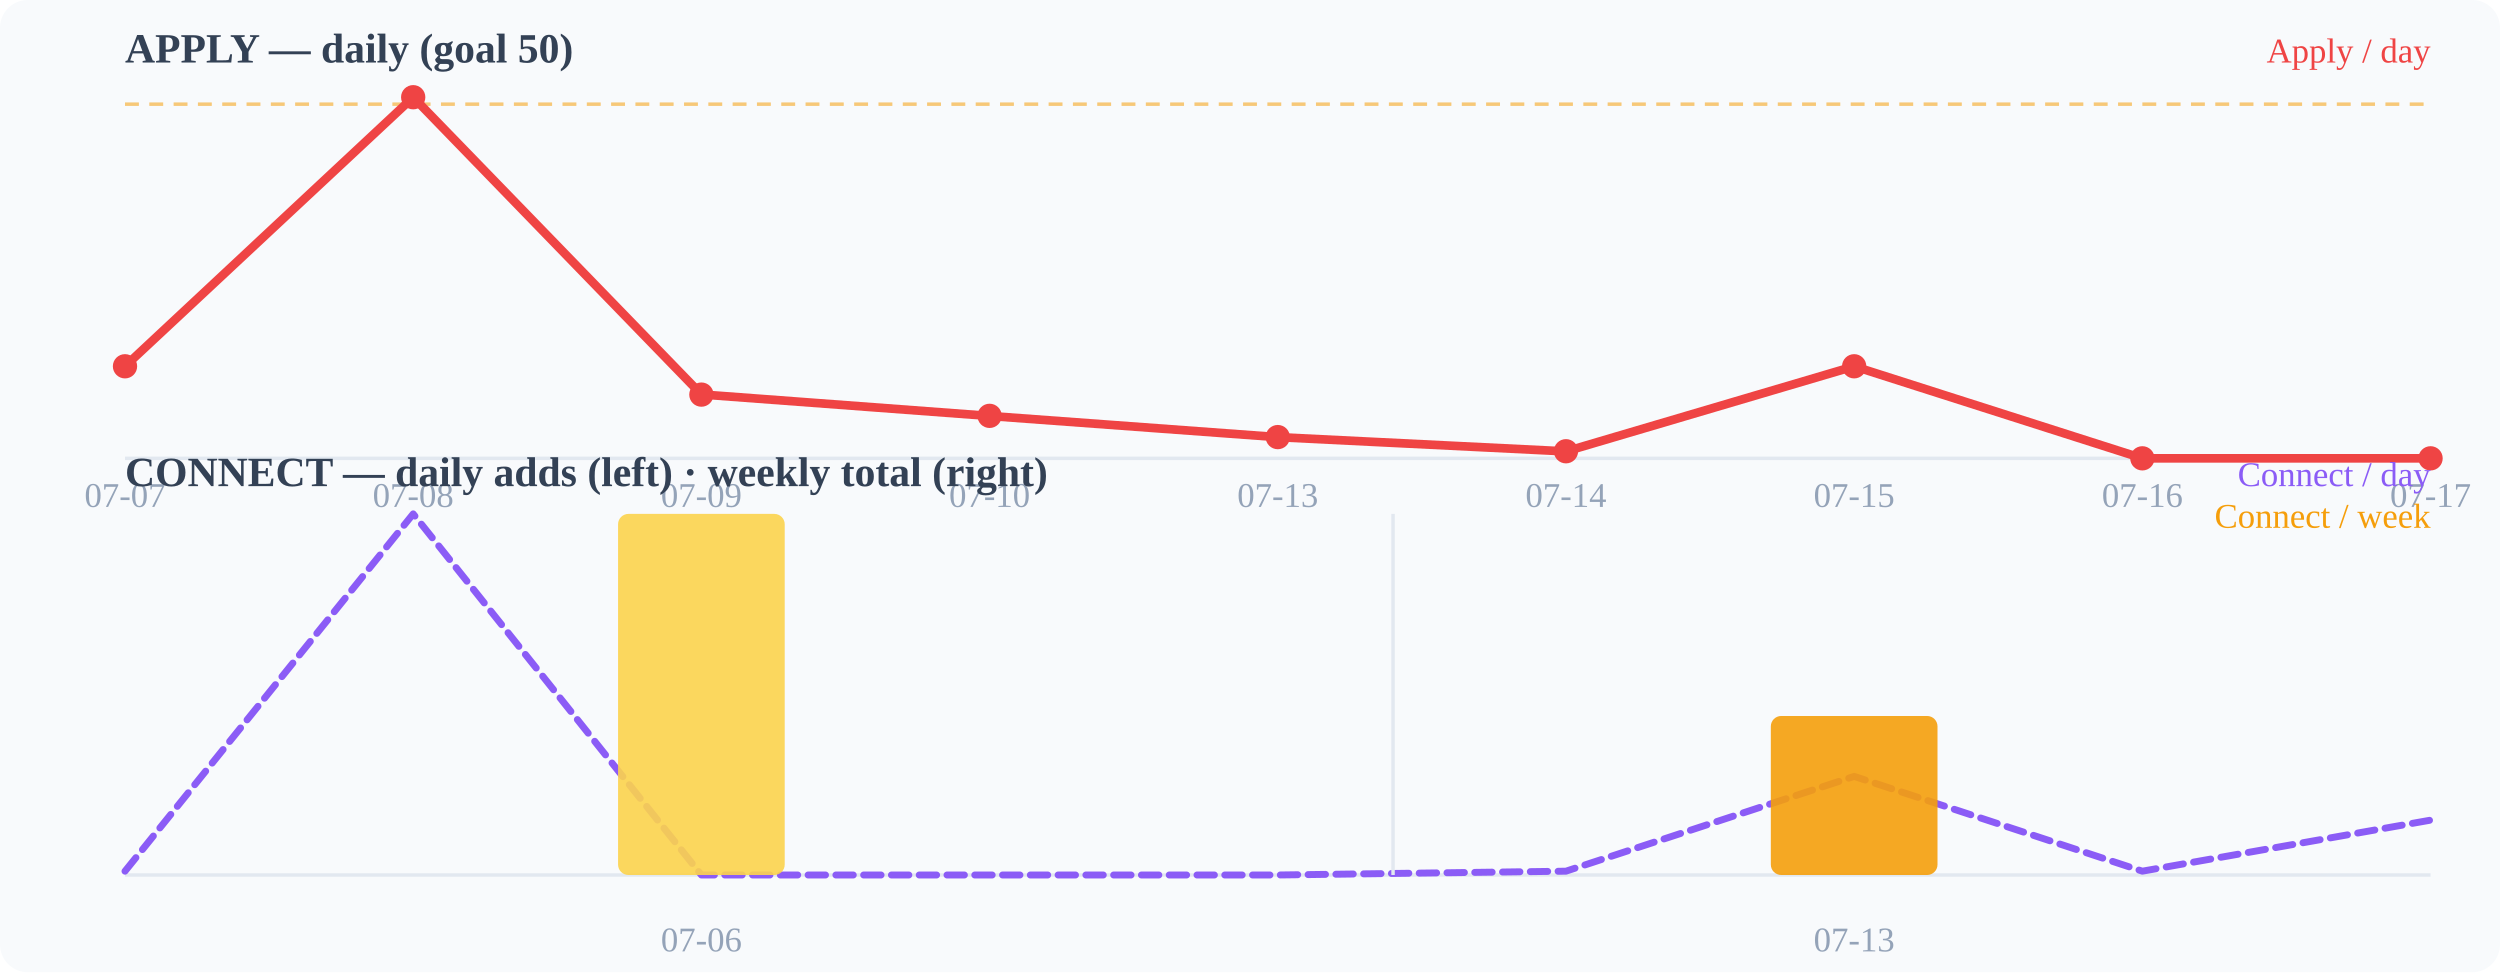
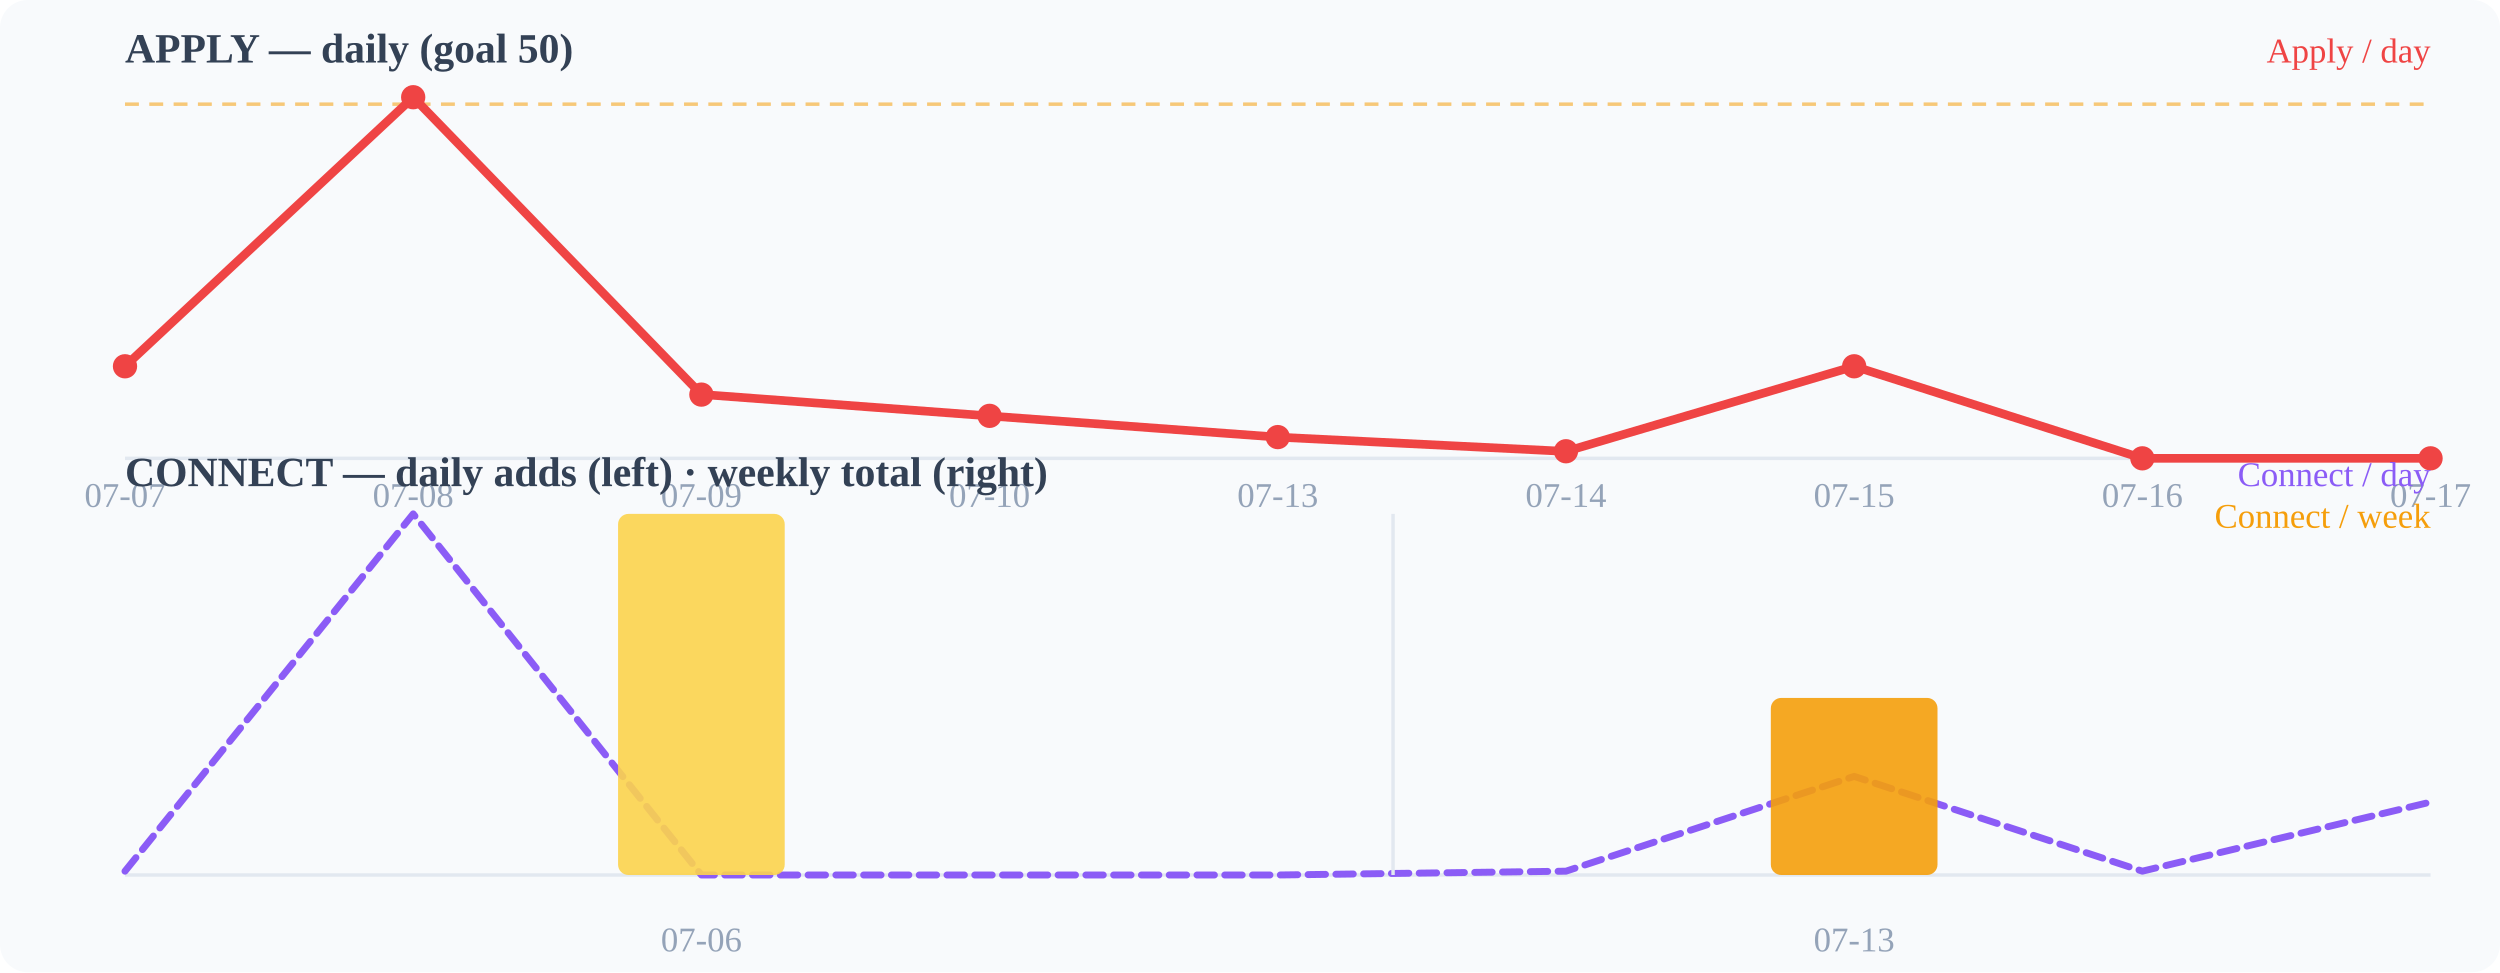
<svg xmlns="http://www.w3.org/2000/svg" width="720" height="280" viewBox="0 0 720 280">
  <rect width="720" height="280" fill="#f8fafc" rx="8" />
  <text x="36" y="18" font-size="12" font-weight="600" fill="#334155">APPLY — daily (goal 50)</text>
  <line x1="36" y1="132" x2="700" y2="132" stroke="#e2e8f0" stroke-width="1" />
  <line x1="36" y1="30.0" x2="700" y2="30.0" stroke="#f59e0b" stroke-width="1" stroke-dasharray="4 3" opacity="0.55" />
  <polyline points="36.0,105.5 119.0,28.0 202.0,113.6 285.0,119.8 368.0,125.9 451.0,130.0 534.0,105.5 617.0,132.0 700.0,132.0" fill="none" stroke="#ef4444" stroke-width="2.5" stroke-linecap="round" stroke-linejoin="round" />
  <circle cx="36" cy="105.49" r="3.5" fill="#ef4444" />
  <circle cx="119" cy="28" r="3.5" fill="#ef4444" />
  <circle cx="202" cy="113.647" r="3.5" fill="#ef4444" />
  <circle cx="285" cy="119.765" r="3.5" fill="#ef4444" />
  <circle cx="368" cy="125.882" r="3.5" fill="#ef4444" />
  <circle cx="451" cy="129.961" r="3.5" fill="#ef4444" />
  <circle cx="534" cy="105.49" r="3.5" fill="#ef4444" />
  <circle cx="617" cy="132" r="3.5" fill="#ef4444" />
  <circle cx="700" cy="132" r="3.5" fill="#ef4444" />
  <text x="36" y="146" font-size="10" fill="#94a3b8" text-anchor="middle">07-07</text>
  <text x="119" y="146" font-size="10" fill="#94a3b8" text-anchor="middle">07-08</text>
  <text x="202" y="146" font-size="10" fill="#94a3b8" text-anchor="middle">07-09</text>
  <text x="285" y="146" font-size="10" fill="#94a3b8" text-anchor="middle">07-10</text>
  <text x="368" y="146" font-size="10" fill="#94a3b8" text-anchor="middle">07-13</text>
  <text x="451" y="146" font-size="10" fill="#94a3b8" text-anchor="middle">07-14</text>
  <text x="534" y="146" font-size="10" fill="#94a3b8" text-anchor="middle">07-15</text>
  <text x="617" y="146" font-size="10" fill="#94a3b8" text-anchor="middle">07-16</text>
  <text x="700" y="146" font-size="10" fill="#94a3b8" text-anchor="middle">07-17</text>
  <text x="36" y="140" font-size="12" font-weight="600" fill="#334155">CONNECT — daily adds (left) · weekly total (right)</text>
  <line x1="36" y1="252" x2="700" y2="252" stroke="#e2e8f0" stroke-width="1" />
-   <polyline points="36.0,250.9 119.0,148.0 202.0,252.0 285.0,252.0 368.0,252.0 451.0,250.9 534.0,223.6 617.0,250.9 700.0,236.2" fill="none" stroke="#8b5cf6" stroke-width="2" stroke-linecap="round" stroke-linejoin="round" stroke-dasharray="5 3" />
+   <polyline points="36.0,250.9 119.0,148.0 202.0,252.0 285.0,252.0 368.0,252.0 451.0,250.9 534.0,223.6 617.0,250.9 700.0,231.0" fill="none" stroke="#8b5cf6" stroke-width="2" stroke-linecap="round" stroke-linejoin="round" stroke-dasharray="5 3" />
  <rect x="178.0" y="148.0" width="48" height="104.0" rx="3" fill="#fcd34d" opacity="0.9" />
-   <rect x="510.0" y="206.2" width="48" height="45.8" rx="3" fill="#f59e0b" opacity="0.9" />
+   <rect x="510.0" y="201.0" width="48" height="51.0" rx="3" fill="#f59e0b" opacity="0.9" />
  <line x1="401.2" y1="148" x2="401.2" y2="252" stroke="#e2e8f0" stroke-width="1" />
  <text x="202" y="274" font-size="10" fill="#94a3b8" text-anchor="middle">07-06</text>
  <text x="534" y="274" font-size="10" fill="#94a3b8" text-anchor="middle">07-13</text>
  <text x="700" y="18" font-size="10" fill="#ef4444" text-anchor="end">Apply / day</text>
  <text x="700" y="140" font-size="10" fill="#8b5cf6" text-anchor="end">Connect / day</text>
  <text x="700" y="152" font-size="10" fill="#f59e0b" text-anchor="end">Connect / week</text>
</svg>
